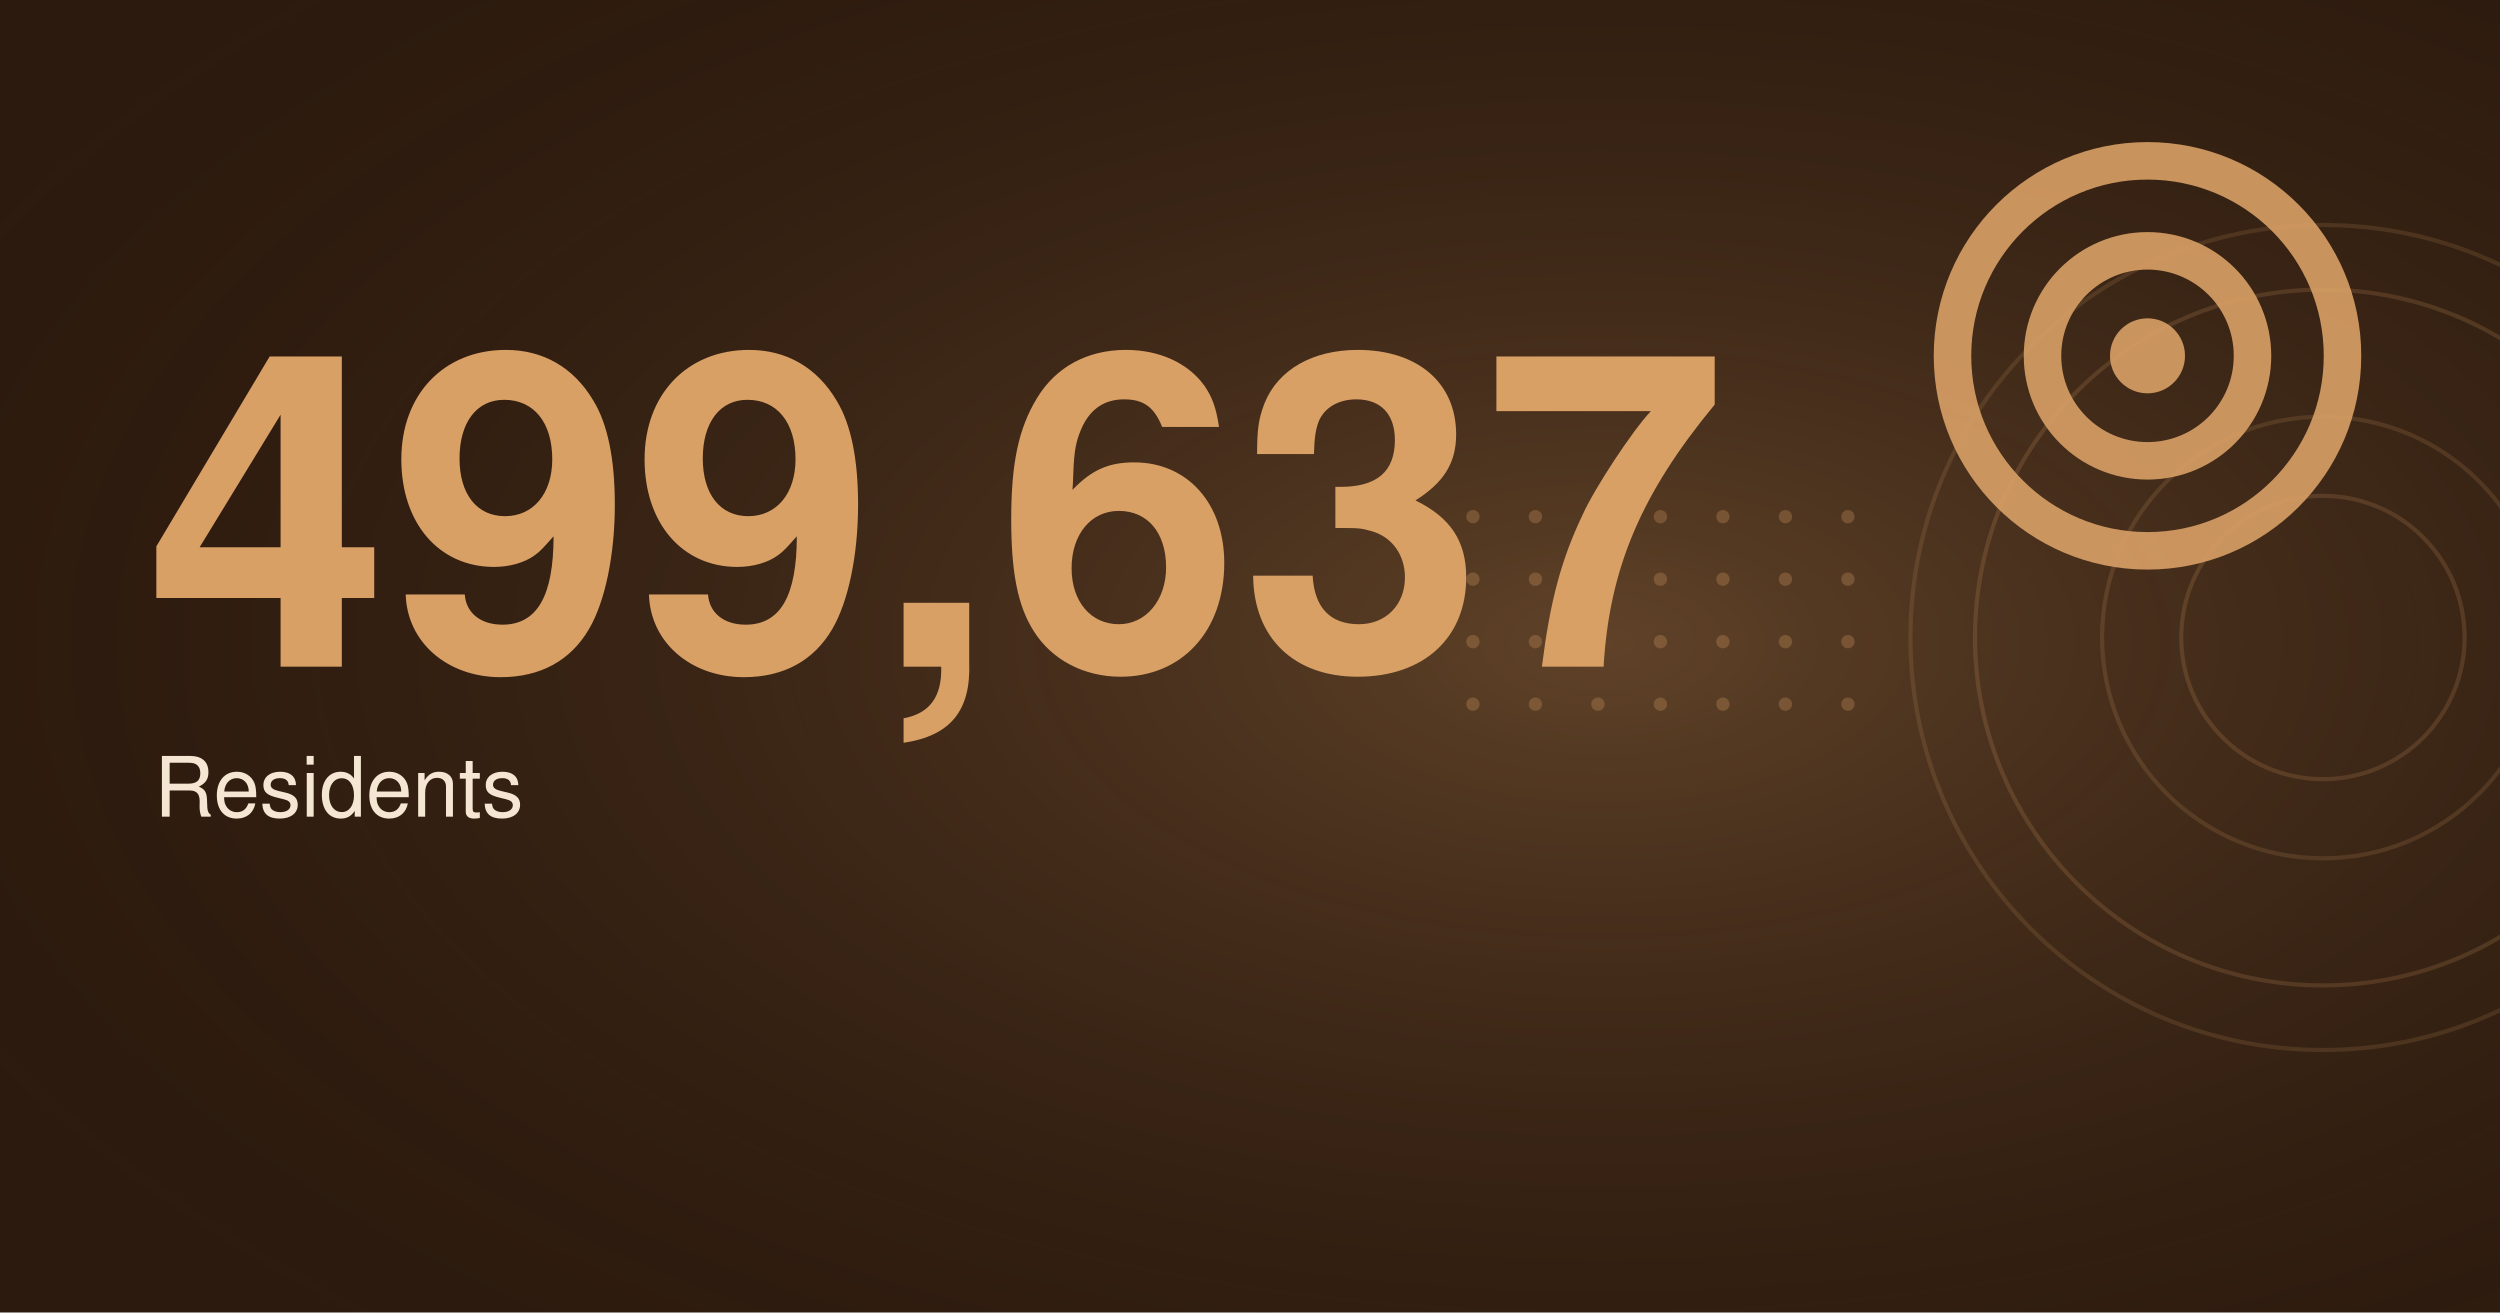
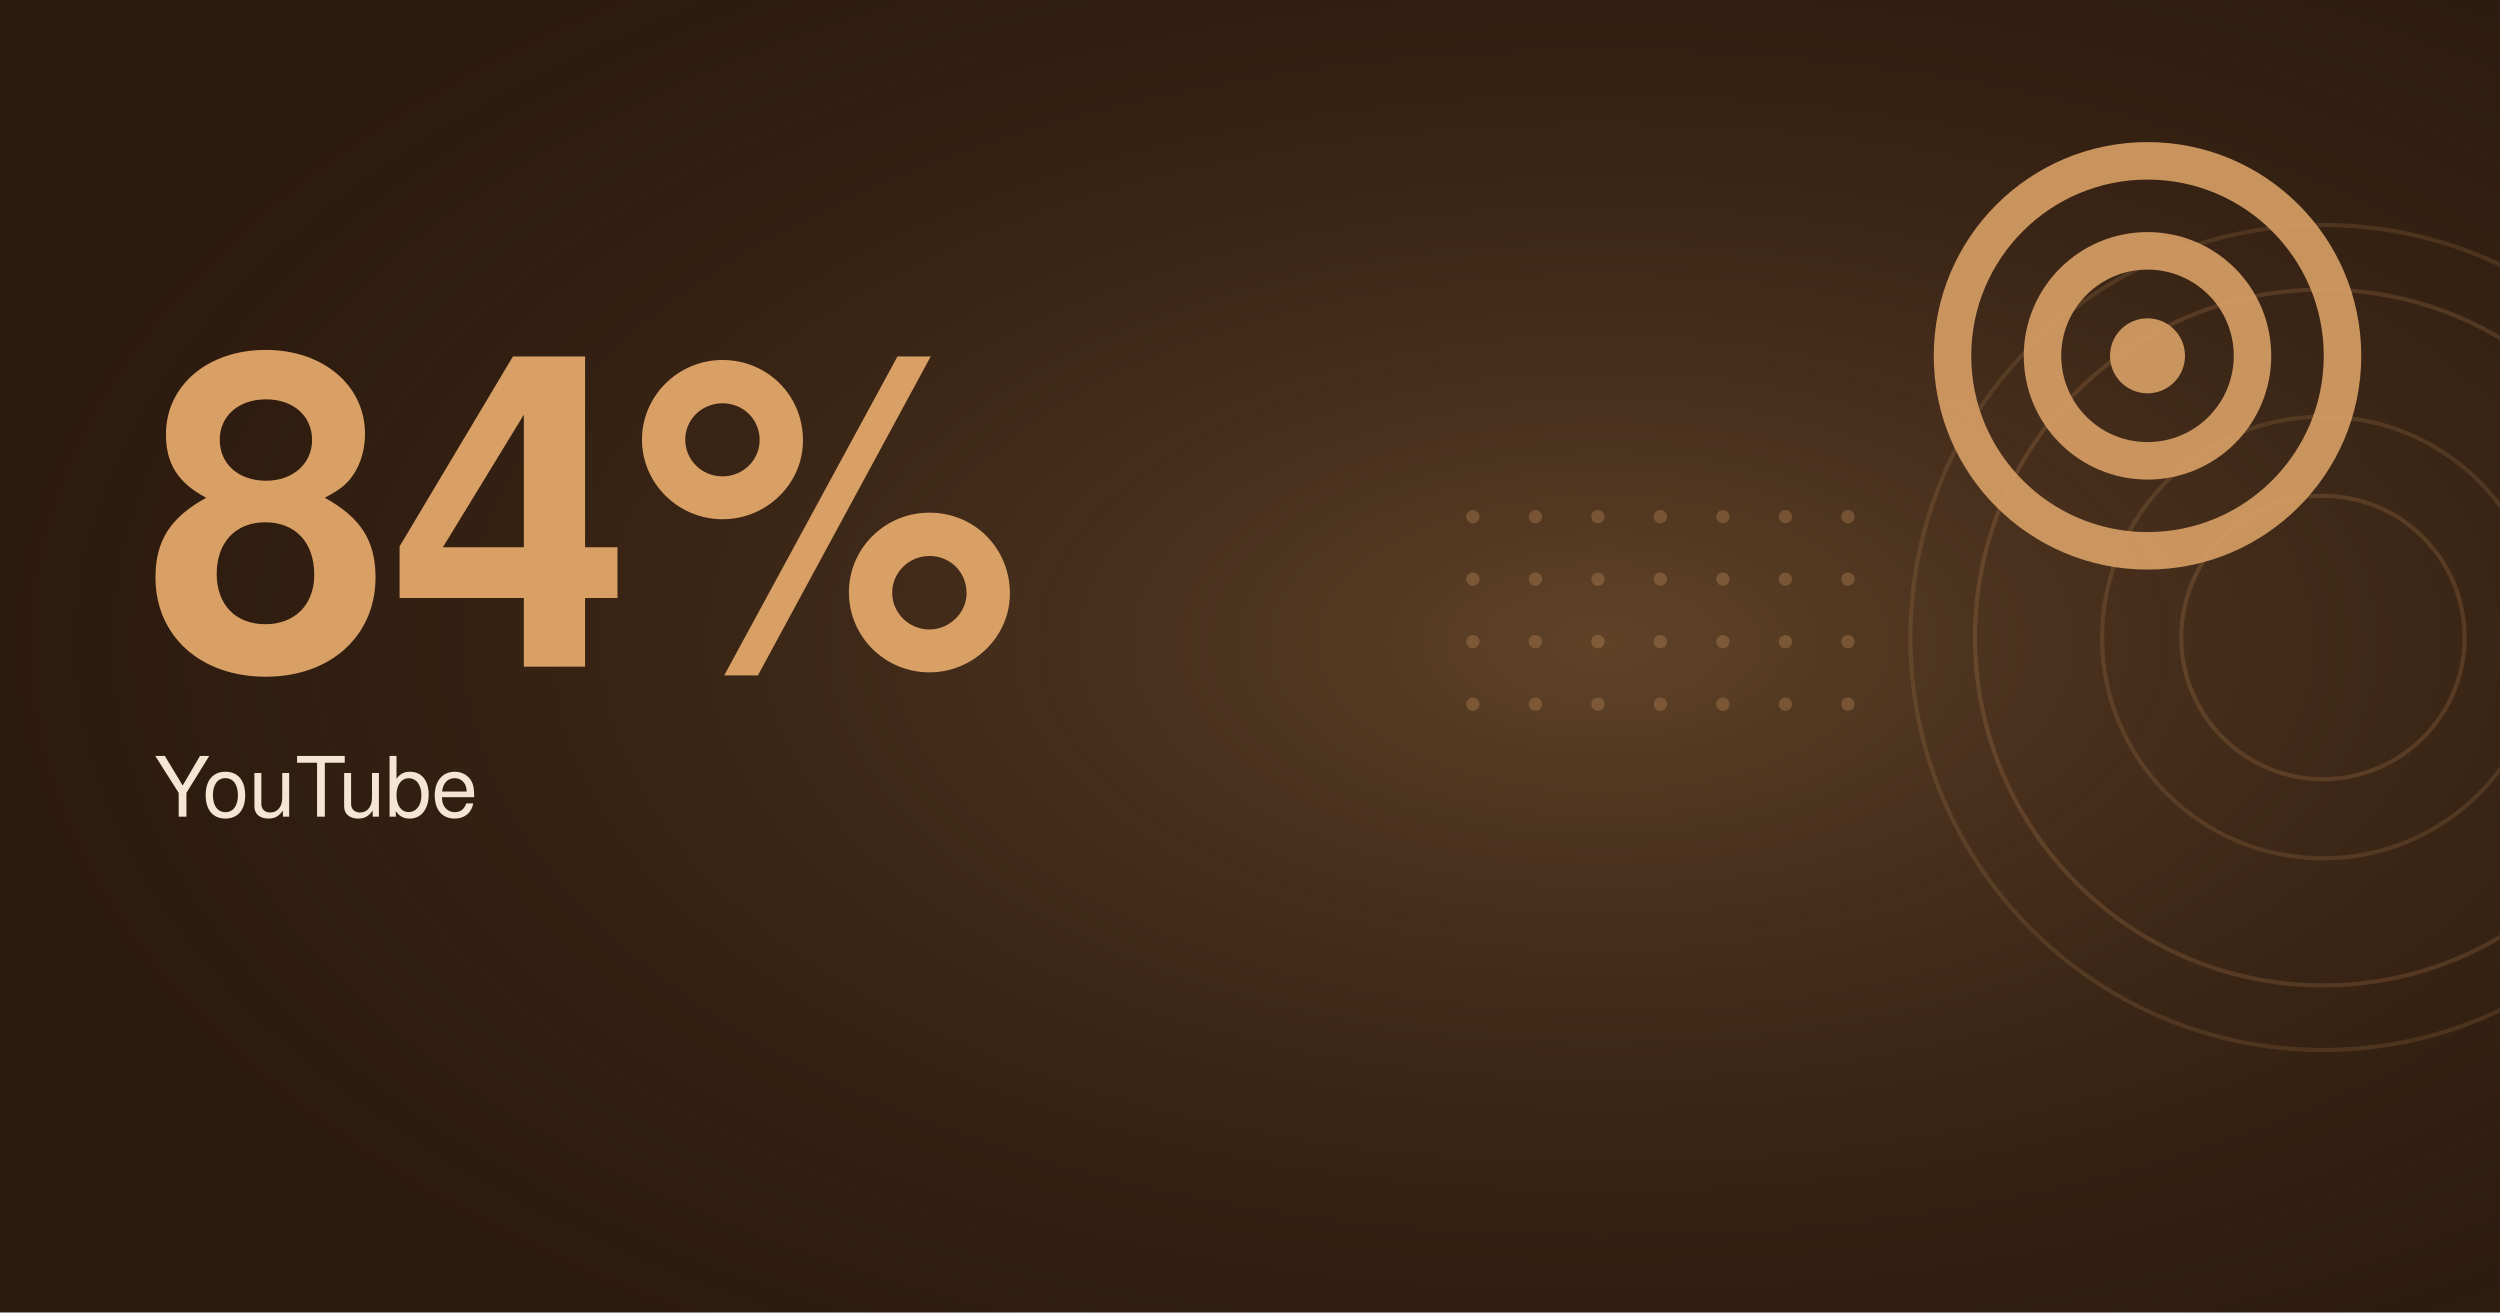
- <svg xmlns="http://www.w3.org/2000/svg" width="1200" height="630" viewBox="0 0 1200 630" role="img" aria-label="Meta Ads for Fitness Studios in Raleigh, NC">
+ <svg xmlns="http://www.w3.org/2000/svg" width="1200" height="630" viewBox="0 0 1200 630" role="img" aria-label="Meta Ads for Raleigh Fitness Studios: Budget Math">
  <defs>
    <radialGradient id="g" cx="64%" cy="49%" r="75%">
      <stop offset="0" stop-color="#d9a066" stop-opacity="0.30" />
      <stop offset="1" stop-color="#2c1a0e" stop-opacity="0" />
    </radialGradient>
  </defs>
  <rect width="1200" height="630" fill="#2c1a0e" />
  <rect width="1200" height="630" fill="url(#g)" />
  <circle cx="707" cy="248" r="3.2" fill="#d9a066" fill-opacity="0.28" />
  <circle cx="707" cy="278" r="3.2" fill="#d9a066" fill-opacity="0.28" />
  <circle cx="707" cy="308" r="3.2" fill="#d9a066" fill-opacity="0.28" />
  <circle cx="707" cy="338" r="3.2" fill="#d9a066" fill-opacity="0.28" />
  <circle cx="737" cy="248" r="3.2" fill="#d9a066" fill-opacity="0.28" />
  <circle cx="737" cy="278" r="3.2" fill="#d9a066" fill-opacity="0.28" />
  <circle cx="737" cy="308" r="3.2" fill="#d9a066" fill-opacity="0.28" />
  <circle cx="737" cy="338" r="3.2" fill="#d9a066" fill-opacity="0.28" />
  <circle cx="767" cy="248" r="3.2" fill="#d9a066" fill-opacity="0.28" />
  <circle cx="767" cy="278" r="3.2" fill="#d9a066" fill-opacity="0.28" />
  <circle cx="767" cy="308" r="3.2" fill="#d9a066" fill-opacity="0.28" />
  <circle cx="767" cy="338" r="3.2" fill="#d9a066" fill-opacity="0.28" />
  <circle cx="797" cy="248" r="3.2" fill="#d9a066" fill-opacity="0.28" />
  <circle cx="797" cy="278" r="3.2" fill="#d9a066" fill-opacity="0.28" />
  <circle cx="797" cy="308" r="3.2" fill="#d9a066" fill-opacity="0.28" />
  <circle cx="797" cy="338" r="3.2" fill="#d9a066" fill-opacity="0.28" />
  <circle cx="827" cy="248" r="3.2" fill="#d9a066" fill-opacity="0.28" />
  <circle cx="827" cy="278" r="3.2" fill="#d9a066" fill-opacity="0.28" />
  <circle cx="827" cy="308" r="3.2" fill="#d9a066" fill-opacity="0.28" />
  <circle cx="827" cy="338" r="3.2" fill="#d9a066" fill-opacity="0.28" />
  <circle cx="857" cy="248" r="3.2" fill="#d9a066" fill-opacity="0.28" />
  <circle cx="857" cy="278" r="3.2" fill="#d9a066" fill-opacity="0.28" />
  <circle cx="857" cy="308" r="3.2" fill="#d9a066" fill-opacity="0.28" />
  <circle cx="857" cy="338" r="3.2" fill="#d9a066" fill-opacity="0.28" />
  <circle cx="887" cy="248" r="3.2" fill="#d9a066" fill-opacity="0.28" />
  <circle cx="887" cy="278" r="3.2" fill="#d9a066" fill-opacity="0.28" />
  <circle cx="887" cy="308" r="3.2" fill="#d9a066" fill-opacity="0.28" />
  <circle cx="887" cy="338" r="3.2" fill="#d9a066" fill-opacity="0.28" />
  <circle cx="1115" cy="306" r="68" fill="none" stroke="#d9a066" stroke-opacity="0.18" stroke-width="2" />
  <circle cx="1115" cy="306" r="106" fill="none" stroke="#d9a066" stroke-opacity="0.16" stroke-width="2" />
  <circle cx="1115" cy="306" r="167" fill="none" stroke="#d9a066" stroke-opacity="0.18" stroke-width="2" />
  <circle cx="1115" cy="306" r="198" fill="none" stroke="#d9a066" stroke-opacity="0.15" stroke-width="2" />
  <g transform="translate(930 70) scale(3.6)" opacity="0.9">
    <circle cx="28" cy="28" r="26" fill="none" stroke="#d9a066" stroke-width="5" />
    <circle cx="28" cy="28" r="14" fill="none" stroke="#d9a066" stroke-width="5" />
    <circle cx="28" cy="28" r="5" fill="#d9a066" />
  </g>
-   <text x="70" y="320" font-family="Helvetica, Arial, sans-serif" font-size="210" font-weight="800" fill="#d9a066">499,637</text>
-   <text x="74" y="392" font-family="Helvetica, Arial, sans-serif" font-size="40" fill="#f5e6d3">Residents</text>
+   <text x="70" y="320" font-family="Helvetica, Arial, sans-serif" font-size="210" font-weight="800" fill="#d9a066">84%</text>
+   <text x="74" y="392" font-family="Helvetica, Arial, sans-serif" font-size="40" fill="#f5e6d3">YouTube</text>
</svg>
